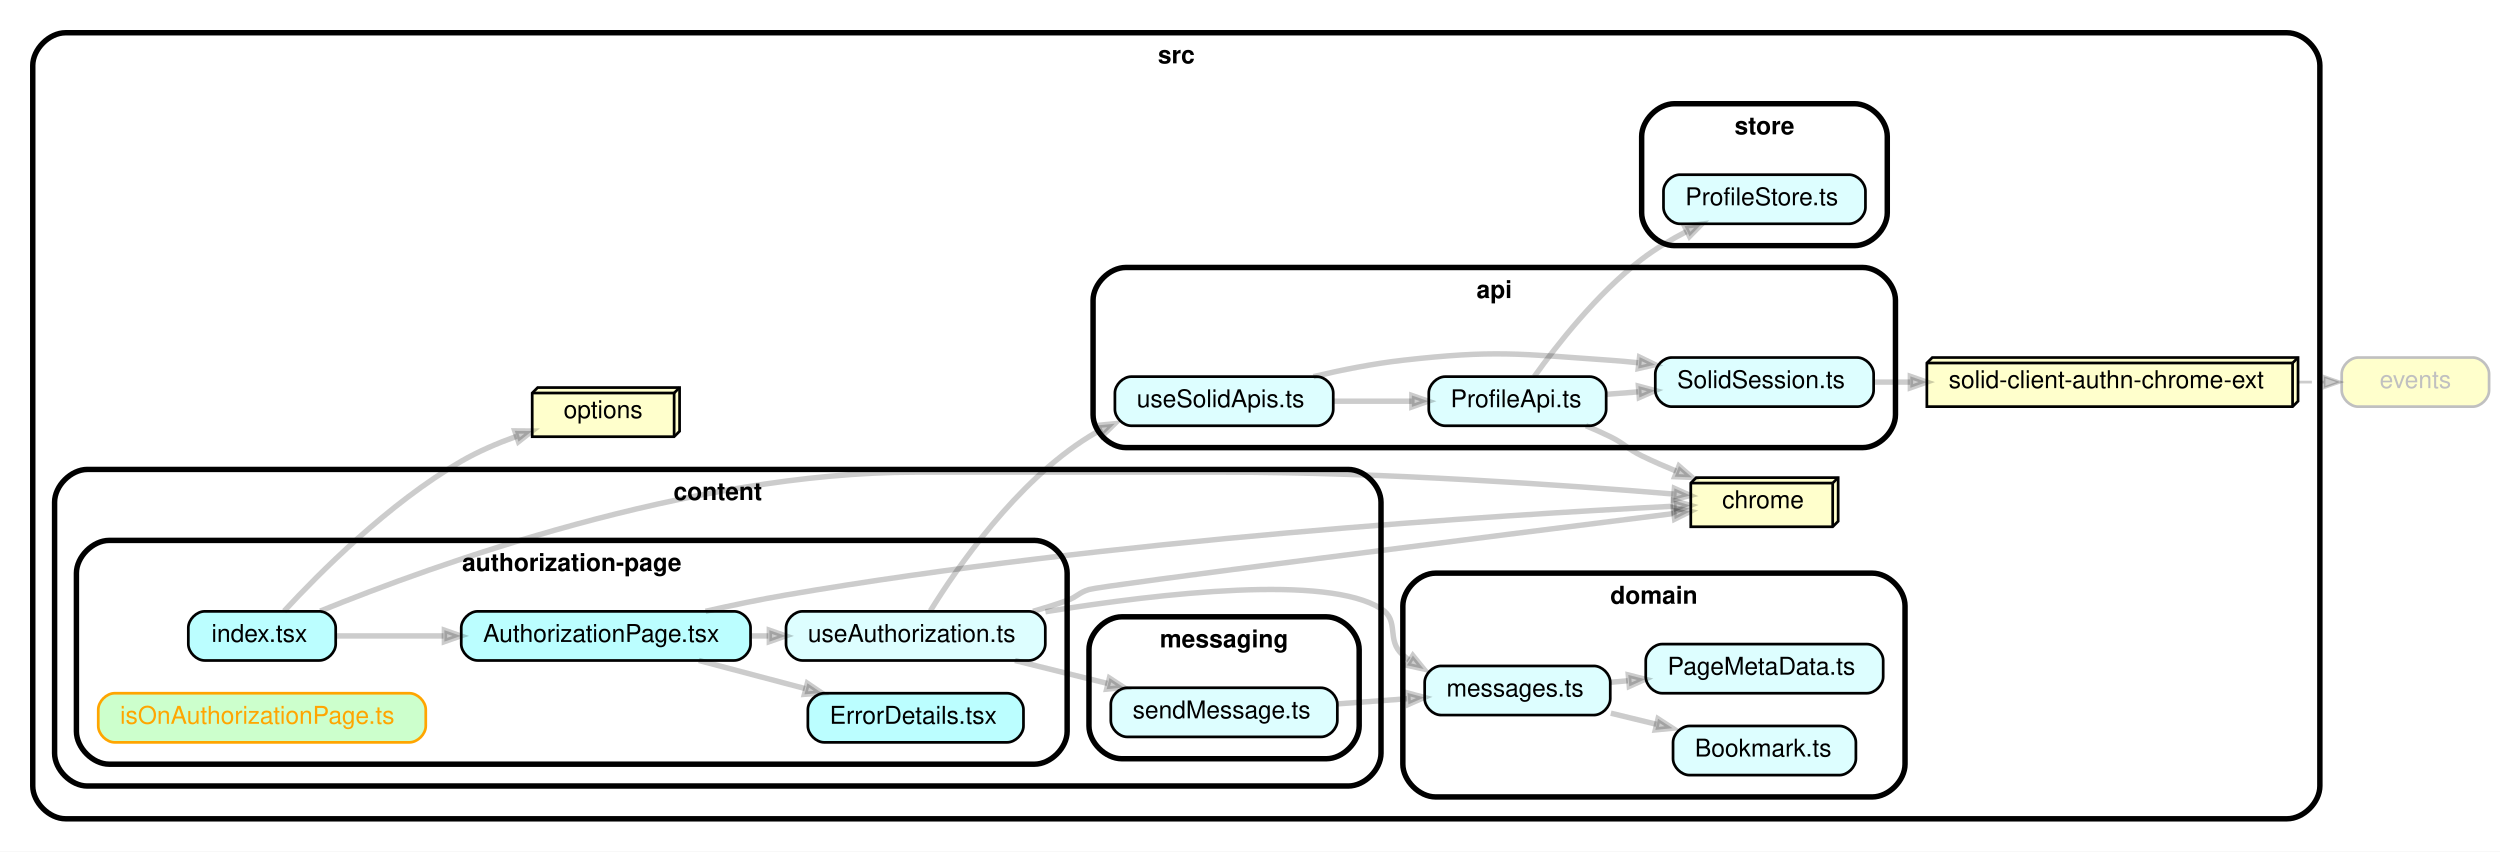
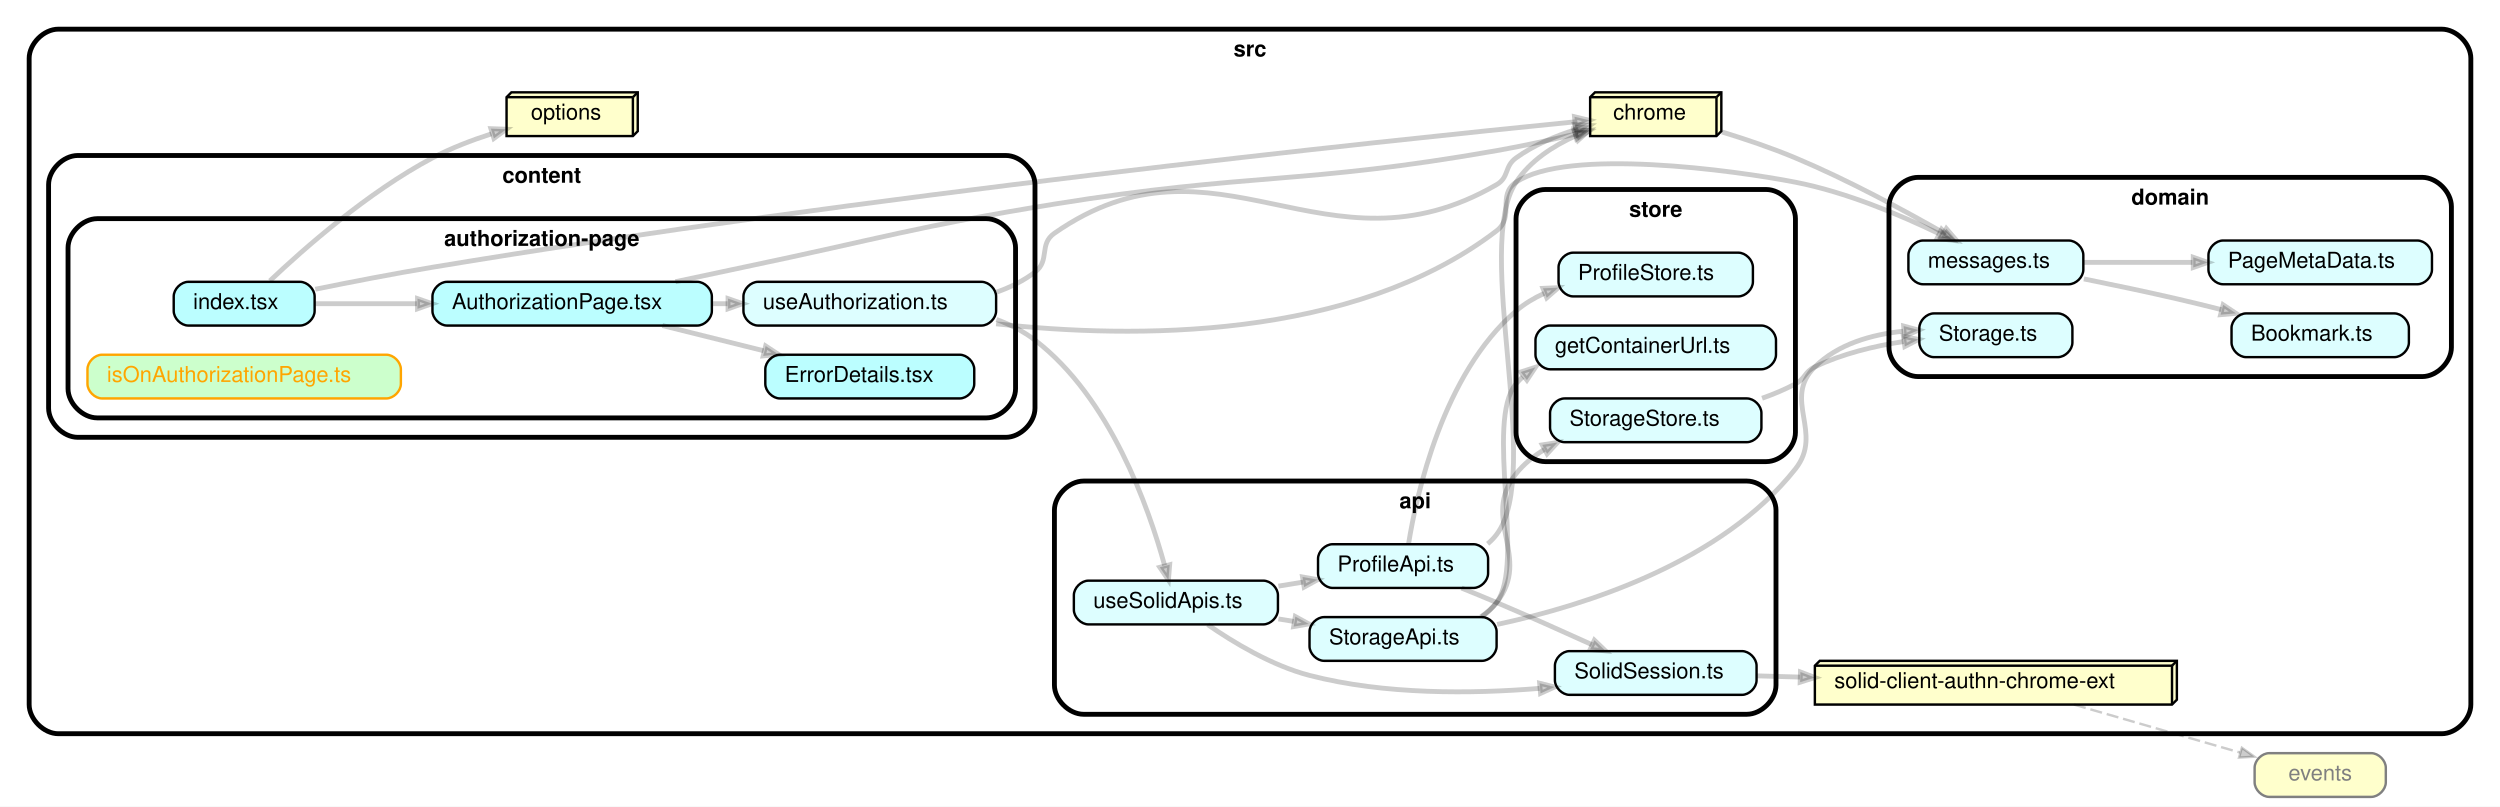
- <svg xmlns="http://www.w3.org/2000/svg" xmlns:xlink="http://www.w3.org/1999/xlink" width="916pt" height="312pt" viewBox="0.00 0.00 916.00 312.00">
-   <g id="graph0" class="graph" transform="scale(1 1) rotate(0) translate(4 308)">
-     <polygon fill="#ffffff" stroke="transparent" points="-4,4 -4,-308 912,-308 912,4 -4,4" />
+ <svg xmlns="http://www.w3.org/2000/svg" xmlns:xlink="http://www.w3.org/1999/xlink" width="1029pt" height="332pt" viewBox="0.00 0.00 1029.00 332.00">
+   <g id="graph0" class="graph" transform="scale(1 1) rotate(0) translate(4 328)">
+     <polygon fill="white" stroke="transparent" points="-4,4 -4,-328 1025,-328 1025,4 -4,4" />
    <g id="clust1" class="cluster">
-       <path fill="#ffffff" stroke="#000000" stroke-width="2" d="M20,-8C20,-8 834,-8 834,-8 840,-8 846,-14 846,-20 846,-20 846,-284 846,-284 846,-290 840,-296 834,-296 834,-296 20,-296 20,-296 14,-296 8,-290 8,-284 8,-284 8,-20 8,-20 8,-14 14,-8 20,-8" />
-       <text text-anchor="middle" x="427" y="-284.8" font-family="Helvetica,sans-Serif" font-weight="bold" font-size="9.00" fill="#000000">src</text>
+       <path fill="#ffffff" stroke="black" stroke-width="2" d="M20,-26C20,-26 1001,-26 1001,-26 1007,-26 1013,-32 1013,-38 1013,-38 1013,-304 1013,-304 1013,-310 1007,-316 1001,-316 1001,-316 20,-316 20,-316 14,-316 8,-310 8,-304 8,-304 8,-38 8,-38 8,-32 14,-26 20,-26" />
+       <text text-anchor="middle" x="510.5" y="-304.8" font-family="Helvetica,sans-Serif" font-weight="bold" font-size="9.00">src</text>
    </g>
    <g id="clust2" class="cluster">
-       <path fill="#ffffff" stroke="#000000" stroke-width="2" d="M408.5,-144C408.5,-144 678.5,-144 678.5,-144 684.5,-144 690.5,-150 690.5,-156 690.5,-156 690.5,-198 690.5,-198 690.5,-204 684.5,-210 678.5,-210 678.5,-210 408.5,-210 408.5,-210 402.5,-210 396.5,-204 396.5,-198 396.5,-198 396.5,-156 396.5,-156 396.5,-150 402.5,-144 408.5,-144" />
-       <text text-anchor="middle" x="543.5" y="-198.8" font-family="Helvetica,sans-Serif" font-weight="bold" font-size="9.00" fill="#000000">api</text>
+       <path fill="#ffffff" stroke="black" stroke-width="2" d="M442,-34C442,-34 715,-34 715,-34 721,-34 727,-40 727,-46 727,-46 727,-118 727,-118 727,-124 721,-130 715,-130 715,-130 442,-130 442,-130 436,-130 430,-124 430,-118 430,-118 430,-46 430,-46 430,-40 436,-34 442,-34" />
+       <text text-anchor="middle" x="578.5" y="-118.8" font-family="Helvetica,sans-Serif" font-weight="bold" font-size="9.00">api</text>
    </g>
    <g id="clust3" class="cluster">
-       <path fill="#ffffff" stroke="#000000" stroke-width="2" d="M28,-20C28,-20 490,-20 490,-20 496,-20 502,-26 502,-32 502,-32 502,-124 502,-124 502,-130 496,-136 490,-136 490,-136 28,-136 28,-136 22,-136 16,-130 16,-124 16,-124 16,-32 16,-32 16,-26 22,-20 28,-20" />
-       <text text-anchor="middle" x="259" y="-124.8" font-family="Helvetica,sans-Serif" font-weight="bold" font-size="9.00" fill="#000000">content</text>
+       <path fill="#ffffff" stroke="black" stroke-width="2" d="M28,-148C28,-148 410,-148 410,-148 416,-148 422,-154 422,-160 422,-160 422,-252 422,-252 422,-258 416,-264 410,-264 410,-264 28,-264 28,-264 22,-264 16,-258 16,-252 16,-252 16,-160 16,-160 16,-154 22,-148 28,-148" />
+       <text text-anchor="middle" x="219" y="-252.8" font-family="Helvetica,sans-Serif" font-weight="bold" font-size="9.00">content</text>
    </g>
    <g id="clust4" class="cluster">
-       <path fill="#ffffff" stroke="#000000" stroke-width="2" d="M36,-28C36,-28 375,-28 375,-28 381,-28 387,-34 387,-40 387,-40 387,-98 387,-98 387,-104 381,-110 375,-110 375,-110 36,-110 36,-110 30,-110 24,-104 24,-98 24,-98 24,-40 24,-40 24,-34 30,-28 36,-28" />
-       <text text-anchor="middle" x="205.5" y="-98.8" font-family="Helvetica,sans-Serif" font-weight="bold" font-size="9.00" fill="#000000">authorization-page</text>
+       <path fill="#ffffff" stroke="black" stroke-width="2" d="M36,-156C36,-156 402,-156 402,-156 408,-156 414,-162 414,-168 414,-168 414,-226 414,-226 414,-232 408,-238 402,-238 402,-238 36,-238 36,-238 30,-238 24,-232 24,-226 24,-226 24,-168 24,-168 24,-162 30,-156 36,-156" />
+       <text text-anchor="middle" x="219" y="-226.8" font-family="Helvetica,sans-Serif" font-weight="bold" font-size="9.00">authorization-page</text>
    </g>
    <g id="clust5" class="cluster">
-       <path fill="#ffffff" stroke="#000000" stroke-width="2" d="M407,-30C407,-30 482,-30 482,-30 488,-30 494,-36 494,-42 494,-42 494,-70 494,-70 494,-76 488,-82 482,-82 482,-82 407,-82 407,-82 401,-82 395,-76 395,-70 395,-70 395,-42 395,-42 395,-36 401,-30 407,-30" />
-       <text text-anchor="middle" x="444.5" y="-70.8" font-family="Helvetica,sans-Serif" font-weight="bold" font-size="9.00" fill="#000000">messaging</text>
+       <path fill="#ffffff" stroke="black" stroke-width="2" d="M785.5,-173C785.5,-173 993,-173 993,-173 999,-173 1005,-179 1005,-185 1005,-185 1005,-243 1005,-243 1005,-249 999,-255 993,-255 993,-255 785.5,-255 785.5,-255 779.5,-255 773.5,-249 773.5,-243 773.5,-243 773.5,-185 773.5,-185 773.5,-179 779.5,-173 785.5,-173" />
+       <text text-anchor="middle" x="889.25" y="-243.8" font-family="Helvetica,sans-Serif" font-weight="bold" font-size="9.00">domain</text>
    </g>
    <g id="clust6" class="cluster">
-       <path fill="#ffffff" stroke="#000000" stroke-width="2" d="M522,-16C522,-16 682,-16 682,-16 688,-16 694,-22 694,-28 694,-28 694,-86 694,-86 694,-92 688,-98 682,-98 682,-98 522,-98 522,-98 516,-98 510,-92 510,-86 510,-86 510,-28 510,-28 510,-22 516,-16 522,-16" />
-       <text text-anchor="middle" x="602" y="-86.8" font-family="Helvetica,sans-Serif" font-weight="bold" font-size="9.00" fill="#000000">domain</text>
-     </g>
-     <g id="clust7" class="cluster">
-       <path fill="#ffffff" stroke="#000000" stroke-width="2" d="M609.5,-218C609.5,-218 675.5,-218 675.5,-218 681.5,-218 687.5,-224 687.5,-230 687.5,-230 687.5,-258 687.5,-258 687.5,-264 681.5,-270 675.5,-270 675.5,-270 609.5,-270 609.5,-270 603.5,-270 597.5,-264 597.5,-258 597.5,-258 597.5,-230 597.5,-230 597.5,-224 603.5,-218 609.5,-218" />
-       <text text-anchor="middle" x="642.5" y="-258.8" font-family="Helvetica,sans-Serif" font-weight="bold" font-size="9.00" fill="#000000">store</text>
+       <path fill="#ffffff" stroke="black" stroke-width="2" d="M632,-138C632,-138 723,-138 723,-138 729,-138 735,-144 735,-150 735,-150 735,-238 735,-238 735,-244 729,-250 723,-250 723,-250 632,-250 632,-250 626,-250 620,-244 620,-238 620,-238 620,-150 620,-150 620,-144 626,-138 632,-138" />
+       <text text-anchor="middle" x="677.5" y="-238.8" font-family="Helvetica,sans-Serif" font-weight="bold" font-size="9.00">store</text>
    </g>
    <g id="node1" class="node">
      <g id="a_node1">
        <a xlink:title="events">
-           <path fill="#ffffcc" stroke="#c0c0c0" d="M902,-177C902,-177 860,-177 860,-177 857,-177 854,-174 854,-171 854,-171 854,-165 854,-165 854,-162 857,-159 860,-159 860,-159 902,-159 902,-159 905,-159 908,-162 908,-165 908,-165 908,-171 908,-171 908,-174 905,-177 902,-177" />
-           <text text-anchor="middle" x="881" y="-165.8" font-family="Helvetica,sans-Serif" font-size="9.00" fill="#c0c0c0">events</text>
+           <path fill="#ffffcc" stroke="grey" d="M972,-18C972,-18 930,-18 930,-18 927,-18 924,-15 924,-12 924,-12 924,-6 924,-6 924,-3 927,0 930,0 930,0 972,0 972,0 975,0 978,-3 978,-6 978,-6 978,-12 978,-12 978,-15 975,-18 972,-18" />
+           <text text-anchor="middle" x="951" y="-6.8" font-family="Helvetica,sans-Serif" font-size="9.00" fill="grey">events</text>
        </a>
      </g>
    </g>
    <g id="node2" class="node">
      <g id="a_node2">
        <a xlink:href="src/api/ProfileApi.ts" xlink:title="ProfileApi.ts">
-           <path fill="#ddfeff" stroke="#000000" d="M578.5,-170C578.5,-170 525.5,-170 525.5,-170 522.5,-170 519.5,-167 519.5,-164 519.5,-164 519.5,-158 519.5,-158 519.5,-155 522.5,-152 525.5,-152 525.5,-152 578.5,-152 578.5,-152 581.5,-152 584.5,-155 584.5,-158 584.5,-158 584.5,-164 584.5,-164 584.5,-167 581.5,-170 578.5,-170" />
-           <text text-anchor="start" x="527.5" y="-158.8" font-family="Helvetica,sans-Serif" font-size="9.00" fill="#000000">ProfileApi.ts</text>
+           <path fill="#ddfeff" stroke="black" d="M602.5,-104C602.5,-104 544.5,-104 544.5,-104 541.5,-104 538.5,-101 538.5,-98 538.5,-98 538.5,-92 538.5,-92 538.5,-89 541.5,-86 544.5,-86 544.5,-86 602.5,-86 602.5,-86 605.5,-86 608.5,-89 608.5,-92 608.5,-92 608.5,-98 608.5,-98 608.5,-101 605.5,-104 602.5,-104" />
+           <text text-anchor="start" x="546.5" y="-92.8" font-family="Helvetica,sans-Serif" font-size="9.00">ProfileApi.ts</text>
        </a>
      </g>
    </g>
    <g id="node3" class="node">
      <g id="a_node3">
        <a xlink:href="src/chrome" xlink:title="chrome">
-           <polygon fill="#ffffcc" stroke="#000000" points="669.5,-133 617.5,-133 615.5,-131 615.5,-115 667.5,-115 669.5,-117 669.5,-133" />
-           <polyline fill="none" stroke="#000000" points="667.5,-131 615.5,-131 " />
-           <polyline fill="none" stroke="#000000" points="667.5,-131 667.5,-115 " />
-           <polyline fill="none" stroke="#000000" points="667.5,-131 669.5,-133 " />
-           <text text-anchor="start" x="627" y="-121.8" font-family="Helvetica,sans-Serif" font-size="9.00" fill="#000000">chrome</text>
+           <polygon fill="#ffffcc" stroke="black" points="704.5,-290 652.5,-290 650.5,-288 650.5,-272 702.5,-272 704.5,-274 704.5,-290" />
+           <polyline fill="none" stroke="black" points="702.5,-288 650.5,-288 " />
+           <polyline fill="none" stroke="black" points="702.5,-288 702.5,-272 " />
+           <polyline fill="none" stroke="black" points="702.5,-288 704.5,-290 " />
+           <text text-anchor="start" x="660" y="-278.8" font-family="Helvetica,sans-Serif" font-size="9.00">chrome</text>
        </a>
      </g>
    </g>
    <g id="edge1" class="edge">
-       <path fill="none" stroke="#000000" stroke-width="2" stroke-opacity="0.2" d="M577.105,-151.997C580.137,-150.735 583.163,-149.391 586,-148 591.372,-145.365 592.123,-143.624 597.5,-141 601.525,-139.036 605.838,-137.149 610.142,-135.393" />
-       <polygon fill="#000000" fill-opacity="0.2" stroke="#000000" stroke-width="2" stroke-opacity="0.2" points="611.171,-137.244 615.978,-133.084 609.626,-133.338 611.171,-137.244" />
+       <path fill="none" stroke="#000000" stroke-width="2" stroke-opacity="0.2" d="M608.31,-104.16C609.67,-105.3 610.92,-106.57 612,-108 631.43,-133.77 602.24,-226.06 620,-253 625.79,-261.79 635.2,-267.92 644.7,-272.16" />
+       <polygon fill="#000000" fill-opacity="0.2" stroke="#000000" stroke-width="2" stroke-opacity="0.2" points="643.92,-274.11 650.27,-274.44 645.51,-270.22 643.92,-274.11" />
    </g>
    <g id="node4" class="node">
      <g id="a_node4">
        <a xlink:href="src/store/ProfileStore.ts" xlink:title="ProfileStore.ts">
-           <path fill="#ddfeff" stroke="#000000" d="M673.5,-244C673.5,-244 611.5,-244 611.5,-244 608.5,-244 605.5,-241 605.5,-238 605.5,-238 605.5,-232 605.5,-232 605.5,-229 608.5,-226 611.5,-226 611.5,-226 673.5,-226 673.5,-226 676.5,-226 679.5,-229 679.5,-232 679.5,-232 679.5,-238 679.5,-238 679.5,-241 676.5,-244 673.5,-244" />
-           <text text-anchor="start" x="613.5" y="-232.8" font-family="Helvetica,sans-Serif" font-size="9.00" fill="#000000">ProfileStore.ts</text>
+           <path fill="#ddfeff" stroke="black" d="M711.5,-224C711.5,-224 643.5,-224 643.5,-224 640.5,-224 637.5,-221 637.5,-218 637.5,-218 637.5,-212 637.5,-212 637.5,-209 640.5,-206 643.5,-206 643.5,-206 711.5,-206 711.5,-206 714.5,-206 717.5,-209 717.5,-212 717.5,-212 717.5,-218 717.5,-218 717.5,-221 714.5,-224 711.5,-224" />
+           <text text-anchor="start" x="645.5" y="-212.8" font-family="Helvetica,sans-Serif" font-size="9.00">ProfileStore.ts</text>
        </a>
      </g>
    </g>
    <g id="edge2" class="edge">
-       <path fill="none" stroke="#000000" stroke-width="2" stroke-opacity="0.2" d="M558.19,-170.071C566.209,-181.296 581.116,-200.458 597.5,-213 602.472,-216.806 608.207,-220.211 613.882,-223.14" />
-       <polygon fill="#000000" fill-opacity="0.2" stroke="#000000" stroke-width="2" stroke-opacity="0.2" points="613.196,-225.143 619.507,-225.908 615.05,-221.375 613.196,-225.143" />
+       <path fill="none" stroke="#000000" stroke-width="2" stroke-opacity="0.2" d="M575.76,-104.15C579.05,-124.57 589.89,-174.08 620,-200 623.44,-202.96 627.4,-205.34 631.59,-207.26" />
+       <polygon fill="#000000" fill-opacity="0.2" stroke="#000000" stroke-width="2" stroke-opacity="0.2" points="631.08,-209.32 637.43,-209.6 632.64,-205.42 631.08,-209.32" />
    </g>
    <g id="node5" class="node">
      <g id="a_node5">
        <a xlink:href="src/api/SolidSession.ts" xlink:title="SolidSession.ts">
-           <path fill="#ddfeff" stroke="#000000" d="M676.5,-177C676.5,-177 608.5,-177 608.5,-177 605.5,-177 602.5,-174 602.5,-171 602.5,-171 602.5,-165 602.5,-165 602.5,-162 605.5,-159 608.5,-159 608.5,-159 676.5,-159 676.5,-159 679.5,-159 682.5,-162 682.5,-165 682.5,-165 682.5,-171 682.5,-171 682.5,-174 679.5,-177 676.5,-177" />
-           <text text-anchor="start" x="610.5" y="-165.8" font-family="Helvetica,sans-Serif" font-size="9.00" fill="#000000">SolidSession.ts</text>
+           <path fill="#ddfeff" stroke="black" d="M713,-60C713,-60 642,-60 642,-60 639,-60 636,-57 636,-54 636,-54 636,-48 636,-48 636,-45 639,-42 642,-42 642,-42 713,-42 713,-42 716,-42 719,-45 719,-48 719,-48 719,-54 719,-54 719,-57 716,-60 713,-60" />
+           <text text-anchor="start" x="644" y="-48.8" font-family="Helvetica,sans-Serif" font-size="9.00">SolidSession.ts</text>
        </a>
      </g>
    </g>
    <g id="edge3" class="edge">
-       <path fill="none" stroke="#000000" stroke-width="2" stroke-opacity="0.2" d="M584.673,-163.527C588.46,-163.82 592.376,-164.123 596.301,-164.427" />
-       <polygon fill="#000000" fill-opacity="0.2" stroke="#000000" stroke-width="2" stroke-opacity="0.2" points="596.316,-166.534 602.46,-164.903 596.639,-162.346 596.316,-166.534" />
+       <path fill="none" stroke="#000000" stroke-width="2" stroke-opacity="0.2" d="M597.57,-85.95C602.35,-84.02 607.35,-81.97 612,-80 625.01,-74.47 639.37,-68.05 651.23,-62.66" />
+       <polygon fill="#000000" fill-opacity="0.2" stroke="#000000" stroke-width="2" stroke-opacity="0.2" points="652.25,-64.5 656.83,-60.1 650.5,-60.68 652.25,-64.5" />
+     </g>
+     <g id="node12" class="node">
+       <g id="a_node12">
+         <a xlink:href="src/domain/messages.ts" xlink:title="messages.ts">
+           <path fill="#ddfeff" stroke="black" d="M847.5,-229C847.5,-229 787.5,-229 787.5,-229 784.5,-229 781.5,-226 781.5,-223 781.5,-223 781.5,-217 781.5,-217 781.5,-214 784.5,-211 787.5,-211 787.5,-211 847.5,-211 847.5,-211 850.5,-211 853.5,-214 853.5,-217 853.5,-217 853.5,-223 853.5,-223 853.5,-226 850.5,-229 847.5,-229" />
+           <text text-anchor="start" x="789.5" y="-217.8" font-family="Helvetica,sans-Serif" font-size="9.00">messages.ts</text>
+         </a>
+       </g>
+     </g>
+     <g id="edge11" class="edge">
+       <path fill="none" stroke="#000000" stroke-width="2" stroke-opacity="0.2" d="M704.73,-273.7C714.38,-270.74 725.32,-267.06 735,-263 756.47,-254 779.87,-241.33 796.07,-232.08" />
+       <polygon fill="#000000" fill-opacity="0.2" stroke="#000000" stroke-width="2" stroke-opacity="0.2" points="797.12,-233.9 801.27,-229.08 795.02,-230.26 797.12,-233.9" />
    </g>
    <g id="node6" class="node">
      <g id="a_node6">
        <a xlink:href="src/solid-client-authn-chrome-ext" xlink:title="solid-client-authn-chrome-ext">
-           <polygon fill="#ffffcc" stroke="#000000" points="838,-177 704,-177 702,-175 702,-159 836,-159 838,-161 838,-177" />
-           <polyline fill="none" stroke="#000000" points="836,-175 702,-175 " />
-           <polyline fill="none" stroke="#000000" points="836,-175 836,-159 " />
-           <polyline fill="none" stroke="#000000" points="836,-175 838,-177 " />
-           <text text-anchor="start" x="710" y="-165.8" font-family="Helvetica,sans-Serif" font-size="9.00" fill="#000000">solid-client-authn-chrome-ext</text>
+           <polygon fill="#ffffcc" stroke="black" points="892,-56 745,-56 743,-54 743,-38 890,-38 892,-40 892,-56" />
+           <polyline fill="none" stroke="black" points="890,-54 743,-54 " />
+           <polyline fill="none" stroke="black" points="890,-54 890,-38 " />
+           <polyline fill="none" stroke="black" points="890,-54 892,-56 " />
+           <text text-anchor="start" x="751" y="-44.8" font-family="Helvetica,sans-Serif" font-size="9.00">solid-client-authn-chrome-ext</text>
        </a>
      </g>
    </g>
    <g id="edge4" class="edge">
-       <path fill="none" stroke="#000000" stroke-width="2" stroke-opacity="0.2" d="M682.842,-168C687.055,-168 691.427,-168 695.867,-168" />
-       <polygon fill="#000000" fill-opacity="0.2" stroke="#000000" stroke-width="2" stroke-opacity="0.2" points="695.957,-170.1 701.957,-168 695.957,-165.9 695.957,-170.1" />
-     </g>
-     <g id="edge20" class="edge">
-       <path fill="none" stroke="#000000" stroke-dasharray="5,2" stroke-opacity="0.2" d="M838.085,-168C841.282,-168 844.42,-168 847.455,-168" />
-       <polygon fill="#000000" fill-opacity="0.2" stroke="#000000" stroke-opacity="0.2" points="847.522,-170.1 853.522,-168 847.522,-165.9 847.522,-170.1" />
+       <path fill="none" stroke="#000000" stroke-width="2" stroke-opacity="0.2" d="M719.16,-49.82C724.82,-49.66 730.8,-49.48 736.88,-49.31" />
+       <polygon fill="#000000" fill-opacity="0.2" stroke="#000000" stroke-width="2" stroke-opacity="0.2" points="737.06,-51.4 743,-49.13 736.94,-47.21 737.06,-51.4" />
+     </g>
+     <g id="edge23" class="edge">
+       <path fill="none" stroke="#000000" stroke-dasharray="5,2" stroke-opacity="0.2" d="M849.66,-37.99C870.26,-32.04 897.19,-24.26 917.97,-18.26" />
+       <polygon fill="#000000" fill-opacity="0.2" stroke="#000000" stroke-opacity="0.2" points="918.75,-20.22 923.93,-16.53 917.58,-16.18 918.75,-20.22" />
    </g>
    <g id="node7" class="node">
      <g id="a_node7">
-         <a xlink:href="src/api/useSolidApis.ts" xlink:title="useSolidApis.ts">
-           <path fill="#ddfeff" stroke="#000000" d="M478.5,-170C478.5,-170 410.5,-170 410.5,-170 407.5,-170 404.5,-167 404.5,-164 404.5,-164 404.5,-158 404.5,-158 404.5,-155 407.5,-152 410.5,-152 410.5,-152 478.5,-152 478.5,-152 481.5,-152 484.5,-155 484.5,-158 484.5,-158 484.5,-164 484.5,-164 484.5,-167 481.5,-170 478.5,-170" />
-           <text text-anchor="start" x="412.5" y="-158.8" font-family="Helvetica,sans-Serif" font-size="9.00" fill="#000000">useSolidApis.ts</text>
-         </a>
-       </g>
-     </g>
-     <g id="edge5" class="edge">
-       <path fill="none" stroke="#000000" stroke-width="2" stroke-opacity="0.2" d="M484.529,-161C493.931,-161 503.933,-161 513.277,-161" />
-       <polygon fill="#000000" fill-opacity="0.2" stroke="#000000" stroke-width="2" stroke-opacity="0.2" points="513.309,-163.1 519.309,-161 513.309,-158.9 513.309,-163.1" />
-     </g>
-     <g id="edge6" class="edge">
-       <path fill="none" stroke="#000000" stroke-width="2" stroke-opacity="0.2" d="M477.236,-170.017C487.627,-172.469 499.219,-174.781 510,-176 543.564,-179.794 552.306,-178.374 586,-176 589.335,-175.765 592.773,-175.453 596.229,-175.088" />
-       <polygon fill="#000000" fill-opacity="0.2" stroke="#000000" stroke-width="2" stroke-opacity="0.2" points="596.725,-177.145 602.449,-174.38 596.25,-172.972 596.725,-177.145" />
+         <a xlink:href="src/api/StorageApi.ts" xlink:title="StorageApi.ts">
+           <path fill="#ddfeff" stroke="black" d="M606,-74C606,-74 541,-74 541,-74 538,-74 535,-71 535,-68 535,-68 535,-62 535,-62 535,-59 538,-56 541,-56 541,-56 606,-56 606,-56 609,-56 612,-59 612,-62 612,-62 612,-68 612,-68 612,-71 609,-74 606,-74" />
+           <text text-anchor="start" x="543" y="-62.8" font-family="Helvetica,sans-Serif" font-size="9.00">StorageApi.ts</text>
+         </a>
+       </g>
    </g>
    <g id="node8" class="node">
      <g id="a_node8">
-         <a xlink:href="src/content/authorization-page/AuthorizationPage.tsx" xlink:title="AuthorizationPage.tsx">
-           <path fill="#bbfeff" stroke="#000000" d="M265,-84C265,-84 171,-84 171,-84 168,-84 165,-81 165,-78 165,-78 165,-72 165,-72 165,-69 168,-66 171,-66 171,-66 265,-66 265,-66 268,-66 271,-69 271,-72 271,-72 271,-78 271,-78 271,-81 268,-84 265,-84" />
-           <text text-anchor="start" x="173" y="-72.8" font-family="Helvetica,sans-Serif" font-size="9.00" fill="#000000">AuthorizationPage.tsx</text>
-         </a>
-       </g>
-     </g>
-     <g id="edge7" class="edge">
-       <path fill="none" stroke="#000000" stroke-width="2" stroke-opacity="0.2" d="M254.516,-84.031C264.071,-86.193 274.388,-88.35 284,-90 402.547,-110.353 545.392,-119.317 609.057,-122.516" />
-       <polygon fill="#000000" fill-opacity="0.2" stroke="#000000" stroke-width="2" stroke-opacity="0.2" points="609.236,-124.627 615.332,-122.825 609.443,-120.432 609.236,-124.627" />
+         <a xlink:href="src/domain/Storage.ts" xlink:title="Storage.ts">
+           <path fill="#ddfeff" stroke="black" d="M843,-199C843,-199 792,-199 792,-199 789,-199 786,-196 786,-193 786,-193 786,-187 786,-187 786,-184 789,-181 792,-181 792,-181 843,-181 843,-181 846,-181 849,-184 849,-187 849,-187 849,-193 849,-193 849,-196 846,-199 843,-199" />
+           <text text-anchor="start" x="794" y="-187.8" font-family="Helvetica,sans-Serif" font-size="9.00">Storage.ts</text>
+         </a>
+       </g>
+     </g>
+     <g id="edge5" class="edge">
+       <path fill="none" stroke="#000000" stroke-width="2" stroke-opacity="0.2" d="M612.21,-70.98C649.33,-78.94 704.73,-96.73 735,-135 746.79,-149.9 729.48,-163.65 743,-177 752.51,-186.39 766.29,-190.32 779.35,-191.67" />
+       <polygon fill="#000000" fill-opacity="0.2" stroke="#000000" stroke-width="2" stroke-opacity="0.2" points="779.54,-193.79 785.68,-192.14 779.85,-189.6 779.54,-193.79" />
    </g>
    <g id="node9" class="node">
      <g id="a_node9">
-         <a xlink:href="src/content/authorization-page/ErrorDetails.tsx" xlink:title="ErrorDetails.tsx">
-           <path fill="#bbfeff" stroke="#000000" d="M365,-54C365,-54 298,-54 298,-54 295,-54 292,-51 292,-48 292,-48 292,-42 292,-42 292,-39 295,-36 298,-36 298,-36 365,-36 365,-36 368,-36 371,-39 371,-42 371,-42 371,-48 371,-48 371,-51 368,-54 365,-54" />
-           <text text-anchor="start" x="300" y="-42.8" font-family="Helvetica,sans-Serif" font-size="9.00" fill="#000000">ErrorDetails.tsx</text>
-         </a>
-       </g>
-     </g>
-     <g id="edge8" class="edge">
-       <path fill="none" stroke="#000000" stroke-width="2" stroke-opacity="0.2" d="M252.054,-65.999C264.287,-62.766 278.204,-59.087 290.936,-55.722" />
-       <polygon fill="#000000" fill-opacity="0.2" stroke="#000000" stroke-width="2" stroke-opacity="0.2" points="291.814,-57.662 297.078,-54.098 290.741,-53.601 291.814,-57.662" />
+         <a xlink:href="src/store/getContainerUrl.ts" xlink:title="getContainerUrl.ts">
+           <path fill="#ddfeff" stroke="black" d="M721,-194C721,-194 634,-194 634,-194 631,-194 628,-191 628,-188 628,-188 628,-182 628,-182 628,-179 631,-176 634,-176 634,-176 721,-176 721,-176 724,-176 727,-179 727,-182 727,-182 727,-188 727,-188 727,-191 724,-194 721,-194" />
+           <text text-anchor="start" x="636" y="-182.8" font-family="Helvetica,sans-Serif" font-size="9.00">getContainerUrl.ts</text>
+         </a>
+       </g>
+     </g>
+     <g id="edge6" class="edge">
+       <path fill="none" stroke="#000000" stroke-width="2" stroke-opacity="0.2" d="M605.96,-74.21C608.26,-75.84 610.33,-77.75 612,-80 623.98,-96.11 607.07,-154.64 620,-170 620.86,-171.02 621.78,-171.97 622.75,-172.87" />
+       <polygon fill="#000000" fill-opacity="0.2" stroke="#000000" stroke-width="2" stroke-opacity="0.2" points="621.94,-174.89 628,-176.84 624.48,-171.54 621.94,-174.89" />
    </g>
    <g id="node10" class="node">
      <g id="a_node10">
-         <a xlink:href="src/content/authorization-page/useAuthorization.ts" xlink:title="useAuthorization.ts">
-           <path fill="#ddfeff" stroke="#000000" d="M373,-84C373,-84 290,-84 290,-84 287,-84 284,-81 284,-78 284,-78 284,-72 284,-72 284,-69 287,-66 290,-66 290,-66 373,-66 373,-66 376,-66 379,-69 379,-72 379,-72 379,-78 379,-78 379,-81 376,-84 373,-84" />
-           <text text-anchor="start" x="292" y="-72.8" font-family="Helvetica,sans-Serif" font-size="9.00" fill="#000000">useAuthorization.ts</text>
-         </a>
-       </g>
+         <a xlink:href="src/store/StorageStore.ts" xlink:title="StorageStore.ts">
+           <path fill="#ddfeff" stroke="black" d="M715,-164C715,-164 640,-164 640,-164 637,-164 634,-161 634,-158 634,-158 634,-152 634,-152 634,-149 637,-146 640,-146 640,-146 715,-146 715,-146 718,-146 721,-149 721,-152 721,-152 721,-158 721,-158 721,-161 718,-164 715,-164" />
+           <text text-anchor="start" x="642" y="-152.8" font-family="Helvetica,sans-Serif" font-size="9.00">StorageStore.ts</text>
+         </a>
+       </g>
+     </g>
+     <g id="edge7" class="edge">
+       <path fill="none" stroke="#000000" stroke-width="2" stroke-opacity="0.2" d="M605.47,-74.08C607.93,-75.74 610.17,-77.69 612,-80 626.79,-98.67 605.12,-114.4 620,-133 623.21,-137.02 627.26,-140.3 631.7,-142.99" />
+       <polygon fill="#000000" fill-opacity="0.2" stroke="#000000" stroke-width="2" stroke-opacity="0.2" points="630.8,-144.89 637.08,-145.88 632.78,-141.19 630.8,-144.89" />
+     </g>
+     <g id="edge24" class="edge">
+       <path fill="none" stroke="#000000" stroke-width="2" stroke-opacity="0.2" d="M721.27,-164.08C726.03,-165.75 730.7,-167.71 735,-170 739.17,-172.22 738.74,-174.96 743,-177 754.24,-182.39 767.42,-185.56 779.49,-187.43" />
+       <polygon fill="#000000" fill-opacity="0.2" stroke="#000000" stroke-width="2" stroke-opacity="0.2" points="779.45,-189.54 785.68,-188.29 780.03,-185.38 779.45,-189.54" />
+     </g>
+     <g id="node11" class="node">
+       <g id="a_node11">
+         <a xlink:href="src/api/useSolidApis.ts" xlink:title="useSolidApis.ts">
+           <path fill="#ddfeff" stroke="black" d="M516,-89C516,-89 444,-89 444,-89 441,-89 438,-86 438,-83 438,-83 438,-77 438,-77 438,-74 441,-71 444,-71 444,-71 516,-71 516,-71 519,-71 522,-74 522,-77 522,-77 522,-83 522,-83 522,-86 519,-89 516,-89" />
+           <text text-anchor="start" x="446" y="-77.8" font-family="Helvetica,sans-Serif" font-size="9.00">useSolidApis.ts</text>
+         </a>
+       </g>
+     </g>
+     <g id="edge8" class="edge">
+       <path fill="none" stroke="#000000" stroke-width="2" stroke-opacity="0.2" d="M522.2,-86.75C525.58,-87.31 528.99,-87.87 532.36,-88.42" />
+       <polygon fill="#000000" fill-opacity="0.2" stroke="#000000" stroke-width="2" stroke-opacity="0.2" points="532.11,-90.51 538.37,-89.41 532.79,-86.36 532.11,-90.51" />
    </g>
    <g id="edge9" class="edge">
-       <path fill="none" stroke="#000000" stroke-width="2" stroke-opacity="0.2" d="M271.094,-75C273.229,-75 275.371,-75 277.507,-75" />
-       <polygon fill="#000000" fill-opacity="0.2" stroke="#000000" stroke-width="2" stroke-opacity="0.2" points="277.889,-77.1 283.889,-75 277.889,-72.9 277.889,-77.1" />
-     </g>
-     <g id="edge14" class="edge">
-       <path fill="none" stroke="#000000" stroke-width="2" stroke-opacity="0.2" d="M374.517,-84.019C378.775,-85.226 382.998,-86.553 387,-88 390.738,-89.351 391.198,-90.84 395,-92 400.081,-93.55 542.709,-111.515 609.097,-119.828" />
-       <polygon fill="#000000" fill-opacity="0.2" stroke="#000000" stroke-width="2" stroke-opacity="0.2" points="609.062,-121.94 615.277,-120.601 609.584,-117.772 609.062,-121.94" />
-     </g>
-     <g id="edge13" class="edge">
-       <path fill="none" stroke="#000000" stroke-width="2" stroke-opacity="0.2" d="M336.883,-84.189C346.503,-99.778 368.175,-131.337 395,-148 396.196,-148.743 397.433,-149.444 398.702,-150.104" />
-       <polygon fill="#000000" fill-opacity="0.2" stroke="#000000" stroke-width="2" stroke-opacity="0.2" points="398.114,-152.146 404.441,-152.755 399.875,-148.333 398.114,-152.146" />
+       <path fill="none" stroke="#000000" stroke-width="2" stroke-opacity="0.2" d="M493.1,-70.9C503.56,-63.64 519.43,-54.04 535,-50 565.84,-42.01 601.75,-42.37 629.68,-44.67" />
+       <polygon fill="#000000" fill-opacity="0.2" stroke="#000000" stroke-width="2" stroke-opacity="0.2" points="629.71,-46.78 635.87,-45.23 630.08,-42.6 629.71,-46.78" />
+     </g>
+     <g id="edge10" class="edge">
+       <path fill="none" stroke="#000000" stroke-width="2" stroke-opacity="0.2" d="M522.2,-73.25C524.29,-72.9 526.39,-72.56 528.48,-72.22" />
+       <polygon fill="#000000" fill-opacity="0.2" stroke="#000000" stroke-width="2" stroke-opacity="0.2" points="529.15,-74.23 534.73,-71.19 528.47,-70.09 529.15,-74.23" />
+     </g>
+     <g id="node19" class="node">
+       <g id="a_node19">
+         <a xlink:href="src/domain/Bookmark.ts" xlink:title="Bookmark.ts">
+           <path fill="#ddfeff" stroke="black" d="M981.5,-199C981.5,-199 920.5,-199 920.5,-199 917.5,-199 914.5,-196 914.5,-193 914.5,-193 914.5,-187 914.5,-187 914.5,-184 917.5,-181 920.5,-181 920.5,-181 981.5,-181 981.5,-181 984.5,-181 987.5,-184 987.5,-187 987.5,-187 987.5,-193 987.5,-193 987.5,-196 984.5,-199 981.5,-199" />
+           <text text-anchor="start" x="922.5" y="-187.8" font-family="Helvetica,sans-Serif" font-size="9.00">Bookmark.ts</text>
+         </a>
+       </g>
+     </g>
+     <g id="edge21" class="edge">
+       <path fill="none" stroke="#000000" stroke-width="2" stroke-opacity="0.2" d="M853.72,-213.2C865.88,-210.75 879.57,-207.87 892,-205 897.93,-203.63 904.18,-202.1 910.29,-200.56" />
+       <polygon fill="#000000" fill-opacity="0.2" stroke="#000000" stroke-width="2" stroke-opacity="0.2" points="911.04,-202.54 916.34,-199.02 910,-198.47 911.04,-202.54" />
+     </g>
+     <g id="node20" class="node">
+       <g id="a_node20">
+         <a xlink:href="src/domain/PageMetaData.ts" xlink:title="PageMetaData.ts">
+           <path fill="#ddfeff" stroke="black" d="M991,-229C991,-229 911,-229 911,-229 908,-229 905,-226 905,-223 905,-223 905,-217 905,-217 905,-214 908,-211 911,-211 911,-211 991,-211 991,-211 994,-211 997,-214 997,-217 997,-217 997,-223 997,-223 997,-226 994,-229 991,-229" />
+           <text text-anchor="start" x="913" y="-217.8" font-family="Helvetica,sans-Serif" font-size="9.00">PageMetaData.ts</text>
+         </a>
+       </g>
+     </g>
+     <g id="edge22" class="edge">
+       <path fill="none" stroke="#000000" stroke-width="2" stroke-opacity="0.2" d="M853.74,-220C867.45,-220 883.44,-220 898.4,-220" />
+       <polygon fill="#000000" fill-opacity="0.2" stroke="#000000" stroke-width="2" stroke-opacity="0.2" points="898.74,-222.1 904.74,-220 898.74,-217.9 898.74,-222.1" />
+     </g>
+     <g id="node13" class="node">
+       <g id="a_node13">
+         <a xlink:href="src/content/authorization-page/AuthorizationPage.tsx" xlink:title="AuthorizationPage.tsx">
+           <path fill="#bbfeff" stroke="black" d="M283,-212C283,-212 180,-212 180,-212 177,-212 174,-209 174,-206 174,-206 174,-200 174,-200 174,-197 177,-194 180,-194 180,-194 283,-194 283,-194 286,-194 289,-197 289,-200 289,-200 289,-206 289,-206 289,-209 286,-212 283,-212" />
+           <text text-anchor="start" x="182" y="-200.8" font-family="Helvetica,sans-Serif" font-size="9.00">AuthorizationPage.tsx</text>
+         </a>
+       </g>
+     </g>
+     <g id="edge12" class="edge">
+       <path fill="none" stroke="#000000" stroke-width="2" stroke-opacity="0.2" d="M274.01,-212.05C283.22,-214.03 292.94,-216.1 302,-218 358.82,-229.9 372.69,-234.73 430,-244 510.43,-257.01 531.76,-251.86 612,-266 622.6,-267.87 634.07,-270.38 644.37,-272.81" />
+       <polygon fill="#000000" fill-opacity="0.2" stroke="#000000" stroke-width="2" stroke-opacity="0.2" points="643.95,-274.86 650.27,-274.22 644.93,-270.78 643.95,-274.86" />
    </g>
    <g id="node14" class="node">
      <g id="a_node14">
-         <a xlink:href="src/domain/messages.ts" xlink:title="messages.ts">
-           <path fill="#ddfeff" stroke="#000000" d="M580,-64C580,-64 524,-64 524,-64 521,-64 518,-61 518,-58 518,-58 518,-52 518,-52 518,-49 521,-46 524,-46 524,-46 580,-46 580,-46 583,-46 586,-49 586,-52 586,-52 586,-58 586,-58 586,-61 583,-64 580,-64" />
-           <text text-anchor="start" x="526" y="-52.8" font-family="Helvetica,sans-Serif" font-size="9.00" fill="#000000">messages.ts</text>
-         </a>
-       </g>
-     </g>
-     <g id="edge15" class="edge">
-       <path fill="none" stroke="#000000" stroke-width="2" stroke-opacity="0.2" d="M379.044,-83.859C422.292,-90.843 482.284,-97.512 502,-85 509.05,-80.526 503.698,-73.478 510,-68 510.72,-67.374 511.47,-66.778 512.245,-66.211" />
-       <polygon fill="#000000" fill-opacity="0.2" stroke="#000000" stroke-width="2" stroke-opacity="0.2" points="513.667,-67.802 517.677,-62.869 511.466,-64.225 513.667,-67.802" />
+         <a xlink:href="src/content/authorization-page/ErrorDetails.tsx" xlink:title="ErrorDetails.tsx">
+           <path fill="#bbfeff" stroke="black" d="M391,-182C391,-182 317,-182 317,-182 314,-182 311,-179 311,-176 311,-176 311,-170 311,-170 311,-167 314,-164 317,-164 317,-164 391,-164 391,-164 394,-164 397,-167 397,-170 397,-170 397,-176 397,-176 397,-179 394,-182 391,-182" />
+           <text text-anchor="start" x="319" y="-170.8" font-family="Helvetica,sans-Serif" font-size="9.00">ErrorDetails.tsx</text>
+         </a>
+       </g>
+     </g>
+     <g id="edge13" class="edge">
+       <path fill="none" stroke="#000000" stroke-width="2" stroke-opacity="0.2" d="M268.65,-194C281.76,-190.74 296.69,-187.02 310.3,-183.63" />
+       <polygon fill="#000000" fill-opacity="0.2" stroke="#000000" stroke-width="2" stroke-opacity="0.2" points="311.14,-185.59 316.46,-182.1 310.13,-181.51 311.14,-185.59" />
    </g>
    <g id="node15" class="node">
      <g id="a_node15">
-         <a xlink:href="src/content/messaging/sendMessage.ts" xlink:title="sendMessage.ts">
-           <path fill="#ddfeff" stroke="#000000" d="M480,-56C480,-56 409,-56 409,-56 406,-56 403,-53 403,-50 403,-50 403,-44 403,-44 403,-41 406,-38 409,-38 409,-38 480,-38 480,-38 483,-38 486,-41 486,-44 486,-44 486,-50 486,-50 486,-53 483,-56 480,-56" />
-           <text text-anchor="start" x="411" y="-44.8" font-family="Helvetica,sans-Serif" font-size="9.00" fill="#000000">sendMessage.ts</text>
-         </a>
-       </g>
-     </g>
-     <g id="edge16" class="edge">
-       <path fill="none" stroke="#000000" stroke-width="2" stroke-opacity="0.2" d="M367.876,-65.987C378.654,-63.316 390.557,-60.366 401.703,-57.605" />
-       <polygon fill="#000000" fill-opacity="0.2" stroke="#000000" stroke-width="2" stroke-opacity="0.2" points="402.486,-59.574 407.805,-56.093 401.476,-55.497 402.486,-59.574" />
-     </g>
-     <g id="node11" class="node">
-       <g id="a_node11">
-         <a xlink:href="src/content/authorization-page/index.tsx" xlink:title="index.tsx">
-           <path fill="#bbfeff" stroke="#000000" d="M113,-84C113,-84 71,-84 71,-84 68,-84 65,-81 65,-78 65,-78 65,-72 65,-72 65,-69 68,-66 71,-66 71,-66 113,-66 113,-66 116,-66 119,-69 119,-72 119,-72 119,-78 119,-78 119,-81 116,-84 113,-84" />
-           <text text-anchor="start" x="73.5" y="-72.8" font-family="Helvetica,sans-Serif" font-size="9.00" fill="#000000">index.tsx</text>
-         </a>
-       </g>
-     </g>
-     <g id="edge10" class="edge">
-       <path fill="none" stroke="#000000" stroke-width="2" stroke-opacity="0.2" d="M113.344,-84.113C154.656,-100.897 248.771,-135 331.5,-135 331.5,-135 331.5,-135 444.5,-135 502.507,-135 569.925,-130.235 609.24,-126.978" />
-       <polygon fill="#000000" fill-opacity="0.2" stroke="#000000" stroke-width="2" stroke-opacity="0.2" points="609.5,-129.063 615.303,-126.469 609.148,-124.878 609.5,-129.063" />
-     </g>
-     <g id="edge12" class="edge">
-       <path fill="none" stroke="#000000" stroke-width="2" stroke-opacity="0.2" d="M119.03,-75C130.631,-75 144.679,-75 158.501,-75" />
-       <polygon fill="#000000" fill-opacity="0.2" stroke="#000000" stroke-width="2" stroke-opacity="0.2" points="158.827,-77.1 164.827,-75 158.826,-72.9 158.827,-77.1" />
-     </g>
-     <g id="node12" class="node">
-       <g id="a_node12">
-         <a xlink:href="src/options" xlink:title="options">
-           <polygon fill="#ffffcc" stroke="#000000" points="245,-166 193,-166 191,-164 191,-148 243,-148 245,-150 245,-166" />
-           <polyline fill="none" stroke="#000000" points="243,-164 191,-164 " />
-           <polyline fill="none" stroke="#000000" points="243,-164 243,-148 " />
-           <polyline fill="none" stroke="#000000" points="243,-164 245,-166 " />
-           <text text-anchor="start" x="202.5" y="-154.8" font-family="Helvetica,sans-Serif" font-size="9.00" fill="#000000">options</text>
-         </a>
-       </g>
-     </g>
-     <g id="edge11" class="edge">
-       <path fill="none" stroke="#000000" stroke-width="2" stroke-opacity="0.2" d="M100.113,-84.107C112.745,-97.785 138.434,-123.662 165,-139 171.246,-142.606 178.325,-145.634 185.229,-148.116" />
-       <polygon fill="#000000" fill-opacity="0.2" stroke="#000000" stroke-width="2" stroke-opacity="0.2" points="184.609,-150.124 190.965,-150.074 185.965,-146.149 184.609,-150.124" />
-     </g>
-     <g id="node13" class="node">
-       <g id="a_node13">
-         <a xlink:href="src/content/authorization-page/isOnAuthorizationPage.ts" xlink:title="no-orphans">
-           <path fill="#ccffcc" stroke="#ffa500" d="M146,-54C146,-54 38,-54 38,-54 35,-54 32,-51 32,-48 32,-48 32,-42 32,-42 32,-39 35,-36 38,-36 38,-36 146,-36 146,-36 149,-36 152,-39 152,-42 152,-42 152,-48 152,-48 152,-51 149,-54 146,-54" />
-           <text text-anchor="start" x="40" y="-42.8" font-family="Helvetica,sans-Serif" font-size="9.00" fill="#ffa500">isOnAuthorizationPage.ts</text>
-         </a>
-       </g>
+         <a xlink:href="src/content/authorization-page/useAuthorization.ts" xlink:title="useAuthorization.ts">
+           <path fill="#ddfeff" stroke="black" d="M400,-212C400,-212 308,-212 308,-212 305,-212 302,-209 302,-206 302,-206 302,-200 302,-200 302,-197 305,-194 308,-194 308,-194 400,-194 400,-194 403,-194 406,-197 406,-200 406,-200 406,-206 406,-206 406,-209 403,-212 400,-212" />
+           <text text-anchor="start" x="310" y="-200.8" font-family="Helvetica,sans-Serif" font-size="9.00">useAuthorization.ts</text>
+         </a>
+       </g>
+     </g>
+     <g id="edge14" class="edge">
+       <path fill="none" stroke="#000000" stroke-width="2" stroke-opacity="0.2" d="M289.22,-203C291.3,-203 293.38,-203 295.45,-203" />
+       <polygon fill="#000000" fill-opacity="0.2" stroke="#000000" stroke-width="2" stroke-opacity="0.2" points="295.66,-205.1 301.66,-203 295.66,-200.9 295.66,-205.1" />
+     </g>
+     <g id="edge19" class="edge">
+       <path fill="none" stroke="#000000" stroke-width="2" stroke-opacity="0.2" d="M406.16,-207.75C411.85,-209.74 417.28,-212.42 422,-216 428.33,-220.81 423.48,-227.46 430,-232 496.78,-278.5 541.61,-211.16 612,-252 617.23,-255.03 615.1,-259.46 620,-263 627.26,-268.24 636.1,-271.99 644.62,-274.67" />
+       <polygon fill="#000000" fill-opacity="0.2" stroke="#000000" stroke-width="2" stroke-opacity="0.2" points="644.09,-276.7 650.44,-276.36 645.26,-272.67 644.09,-276.7" />
+     </g>
+     <g id="edge18" class="edge">
+       <path fill="none" stroke="#000000" stroke-width="2" stroke-opacity="0.2" d="M406.13,-196.52C411.82,-194.4 417.27,-191.62 422,-188 452.95,-164.34 468.83,-119.01 475.34,-95.31" />
+       <polygon fill="#000000" fill-opacity="0.2" stroke="#000000" stroke-width="2" stroke-opacity="0.2" points="477.44,-95.57 476.93,-89.23 473.37,-94.5 477.44,-95.57" />
+     </g>
+     <g id="edge20" class="edge">
+       <path fill="none" stroke="#000000" stroke-width="2" stroke-opacity="0.2" d="M406,-194.71C462.3,-188.52 552.78,-187.68 612,-233 619.6,-238.82 612.07,-247.63 620,-253 641.16,-267.33 709.92,-257.89 735,-253 755.82,-248.95 778.04,-239.57 794.02,-231.85" />
+       <polygon fill="#000000" fill-opacity="0.2" stroke="#000000" stroke-width="2" stroke-opacity="0.2" points="795.16,-233.63 799.61,-229.09 793.3,-229.86 795.16,-233.63" />
    </g>
    <g id="node16" class="node">
      <g id="a_node16">
-         <a xlink:href="src/domain/Bookmark.ts" xlink:title="Bookmark.ts">
-           <path fill="#ddfeff" stroke="#000000" d="M670,-42C670,-42 615,-42 615,-42 612,-42 609,-39 609,-36 609,-36 609,-30 609,-30 609,-27 612,-24 615,-24 615,-24 670,-24 670,-24 673,-24 676,-27 676,-30 676,-30 676,-36 676,-36 676,-39 673,-42 670,-42" />
-           <text text-anchor="start" x="617" y="-30.8" font-family="Helvetica,sans-Serif" font-size="9.00" fill="#000000">Bookmark.ts</text>
-         </a>
-       </g>
-     </g>
-     <g id="edge18" class="edge">
-       <path fill="none" stroke="#000000" stroke-width="2" stroke-opacity="0.2" d="M586.214,-46.683C591.654,-45.36 597.322,-43.983 602.874,-42.633" />
-       <polygon fill="#000000" fill-opacity="0.2" stroke="#000000" stroke-width="2" stroke-opacity="0.2" points="603.503,-44.641 608.837,-41.183 602.511,-40.56 603.503,-44.641" />
+         <a xlink:href="src/content/authorization-page/index.tsx" xlink:title="index.tsx">
+           <path fill="#bbfeff" stroke="black" d="M119.5,-212C119.5,-212 73.5,-212 73.5,-212 70.5,-212 67.5,-209 67.5,-206 67.5,-206 67.5,-200 67.5,-200 67.5,-197 70.5,-194 73.5,-194 73.5,-194 119.5,-194 119.5,-194 122.5,-194 125.5,-197 125.5,-200 125.5,-200 125.5,-206 125.5,-206 125.5,-209 122.5,-212 119.5,-212" />
+           <text text-anchor="start" x="75.5" y="-200.8" font-family="Helvetica,sans-Serif" font-size="9.00">index.tsx</text>
+         </a>
+       </g>
+     </g>
+     <g id="edge15" class="edge">
+       <path fill="none" stroke="#000000" stroke-width="2" stroke-opacity="0.2" d="M125.77,-208.95C140.17,-211.87 157.98,-215.34 174,-218 350.67,-247.37 564.33,-269.89 644.26,-277.86" />
+       <polygon fill="#000000" fill-opacity="0.2" stroke="#000000" stroke-width="2" stroke-opacity="0.2" points="644.06,-279.95 650.24,-278.46 644.47,-275.77 644.06,-279.95" />
+     </g>
+     <g id="edge17" class="edge">
+       <path fill="none" stroke="#000000" stroke-width="2" stroke-opacity="0.2" d="M125.71,-203C137.98,-203 152.9,-203 167.58,-203" />
+       <polygon fill="#000000" fill-opacity="0.2" stroke="#000000" stroke-width="2" stroke-opacity="0.2" points="167.85,-205.1 173.85,-203 167.85,-200.9 167.85,-205.1" />
    </g>
    <g id="node17" class="node">
      <g id="a_node17">
-         <a xlink:href="src/domain/PageMetaData.ts" xlink:title="PageMetaData.ts">
-           <path fill="#ddfeff" stroke="#000000" d="M680,-72C680,-72 605,-72 605,-72 602,-72 599,-69 599,-66 599,-66 599,-60 599,-60 599,-57 602,-54 605,-54 605,-54 680,-54 680,-54 683,-54 686,-57 686,-60 686,-60 686,-66 686,-66 686,-69 683,-72 680,-72" />
-           <text text-anchor="start" x="607" y="-60.8" font-family="Helvetica,sans-Serif" font-size="9.00" fill="#000000">PageMetaData.ts</text>
-         </a>
-       </g>
-     </g>
-     <g id="edge19" class="edge">
-       <path fill="none" stroke="#000000" stroke-width="2" stroke-opacity="0.2" d="M586.214,-58.025C588.266,-58.206 590.351,-58.39 592.449,-58.576" />
-       <polygon fill="#000000" fill-opacity="0.2" stroke="#000000" stroke-width="2" stroke-opacity="0.2" points="592.606,-60.698 598.768,-59.134 592.976,-56.514 592.606,-60.698" />
-     </g>
-     <g id="edge17" class="edge">
-       <path fill="none" stroke="#000000" stroke-width="2" stroke-opacity="0.2" d="M486.062,-50.093C494.443,-50.717 503.241,-51.371 511.581,-51.992" />
-       <polygon fill="#000000" fill-opacity="0.2" stroke="#000000" stroke-width="2" stroke-opacity="0.2" points="511.717,-54.108 517.856,-52.459 512.028,-49.919 511.717,-54.108" />
+         <a xlink:href="src/options" xlink:title="options">
+           <polygon fill="#ffffcc" stroke="black" points="258.5,-290 206.5,-290 204.5,-288 204.5,-272 256.5,-272 258.5,-274 258.5,-290" />
+           <polyline fill="none" stroke="black" points="256.5,-288 204.5,-288 " />
+           <polyline fill="none" stroke="black" points="256.5,-288 256.5,-272 " />
+           <polyline fill="none" stroke="black" points="256.5,-288 258.5,-290 " />
+           <text text-anchor="start" x="214.5" y="-278.8" font-family="Helvetica,sans-Serif" font-size="9.00">options</text>
+         </a>
+       </g>
+     </g>
+     <g id="edge16" class="edge">
+       <path fill="none" stroke="#000000" stroke-width="2" stroke-opacity="0.2" d="M107.08,-212.4C120.83,-225.43 147.45,-248.95 174,-263 181.54,-266.99 190.12,-270.28 198.28,-272.91" />
+       <polygon fill="#000000" fill-opacity="0.2" stroke="#000000" stroke-width="2" stroke-opacity="0.2" points="198.05,-275.04 204.41,-274.8 199.29,-271.03 198.05,-275.04" />
+     </g>
+     <g id="node18" class="node">
+       <g id="a_node18">
+         <a xlink:href="src/content/authorization-page/isOnAuthorizationPage.ts" xlink:title="no-orphans">
+           <path fill="#ccffcc" stroke="orange" d="M155,-182C155,-182 38,-182 38,-182 35,-182 32,-179 32,-176 32,-176 32,-170 32,-170 32,-167 35,-164 38,-164 38,-164 155,-164 155,-164 158,-164 161,-167 161,-170 161,-170 161,-176 161,-176 161,-179 158,-182 155,-182" />
+           <text text-anchor="start" x="40" y="-170.8" font-family="Helvetica,sans-Serif" font-size="9.00" fill="orange">isOnAuthorizationPage.ts</text>
+         </a>
+       </g>
    </g>
  </g>
</svg>
